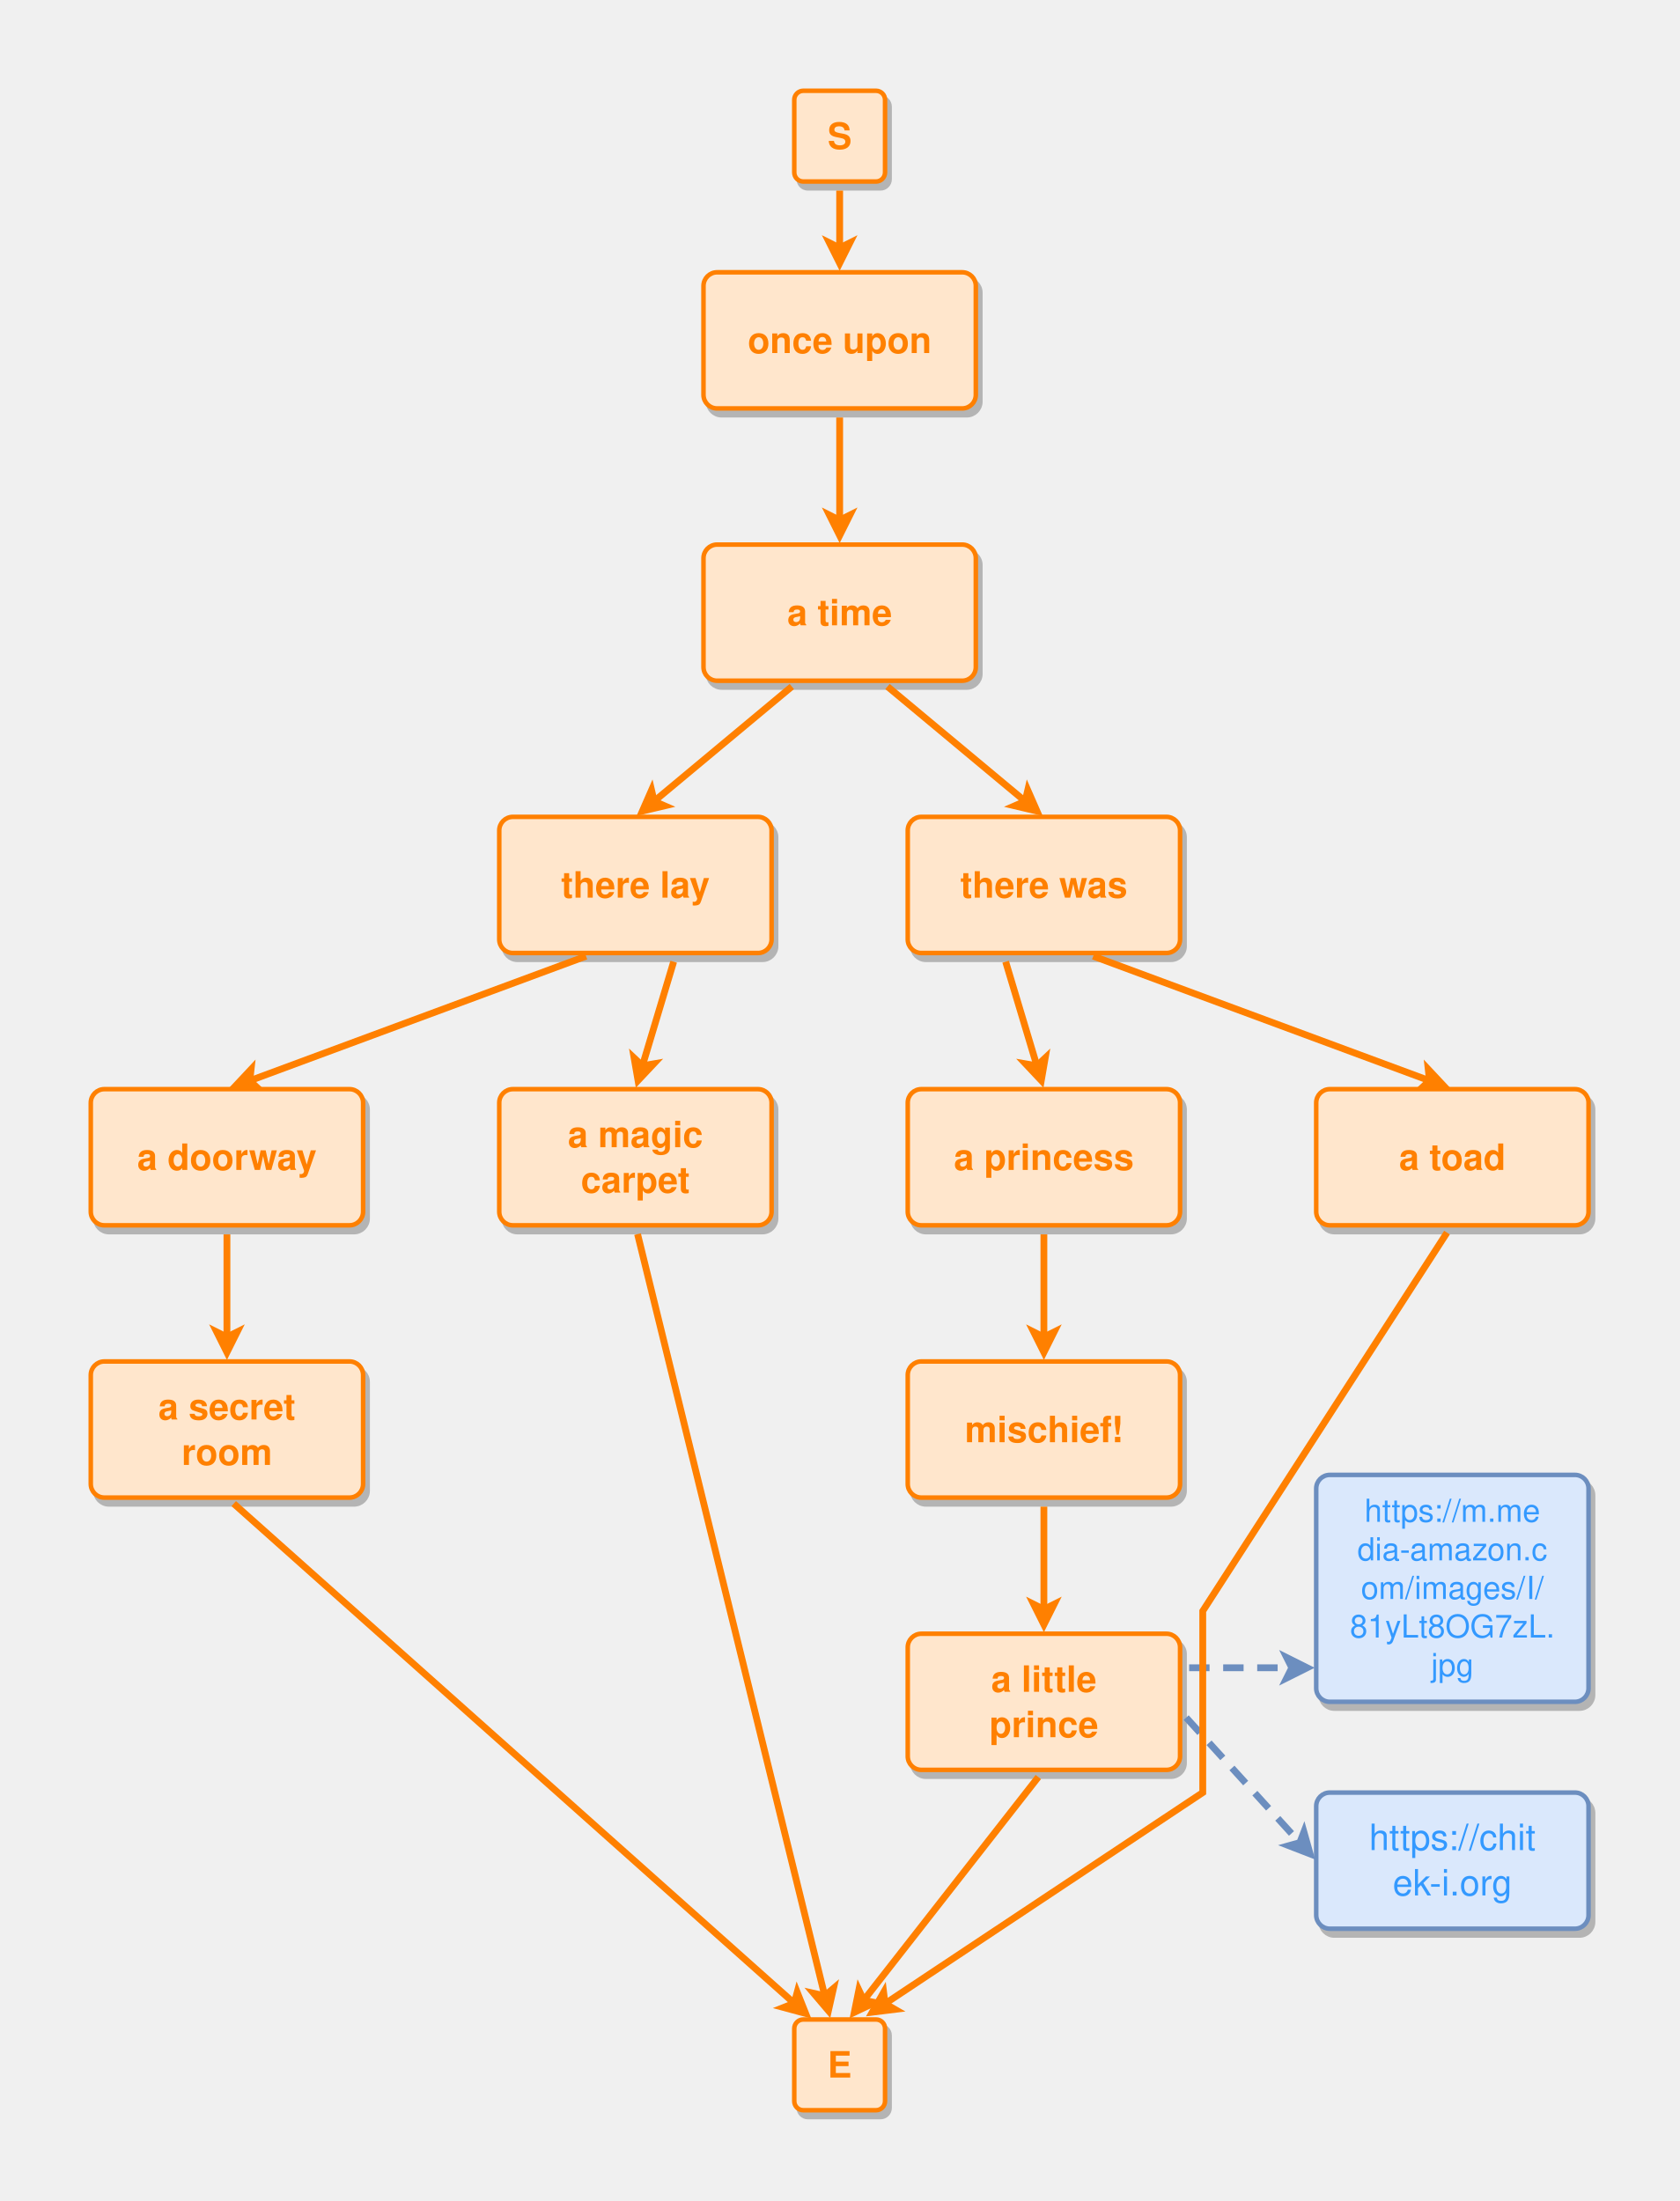
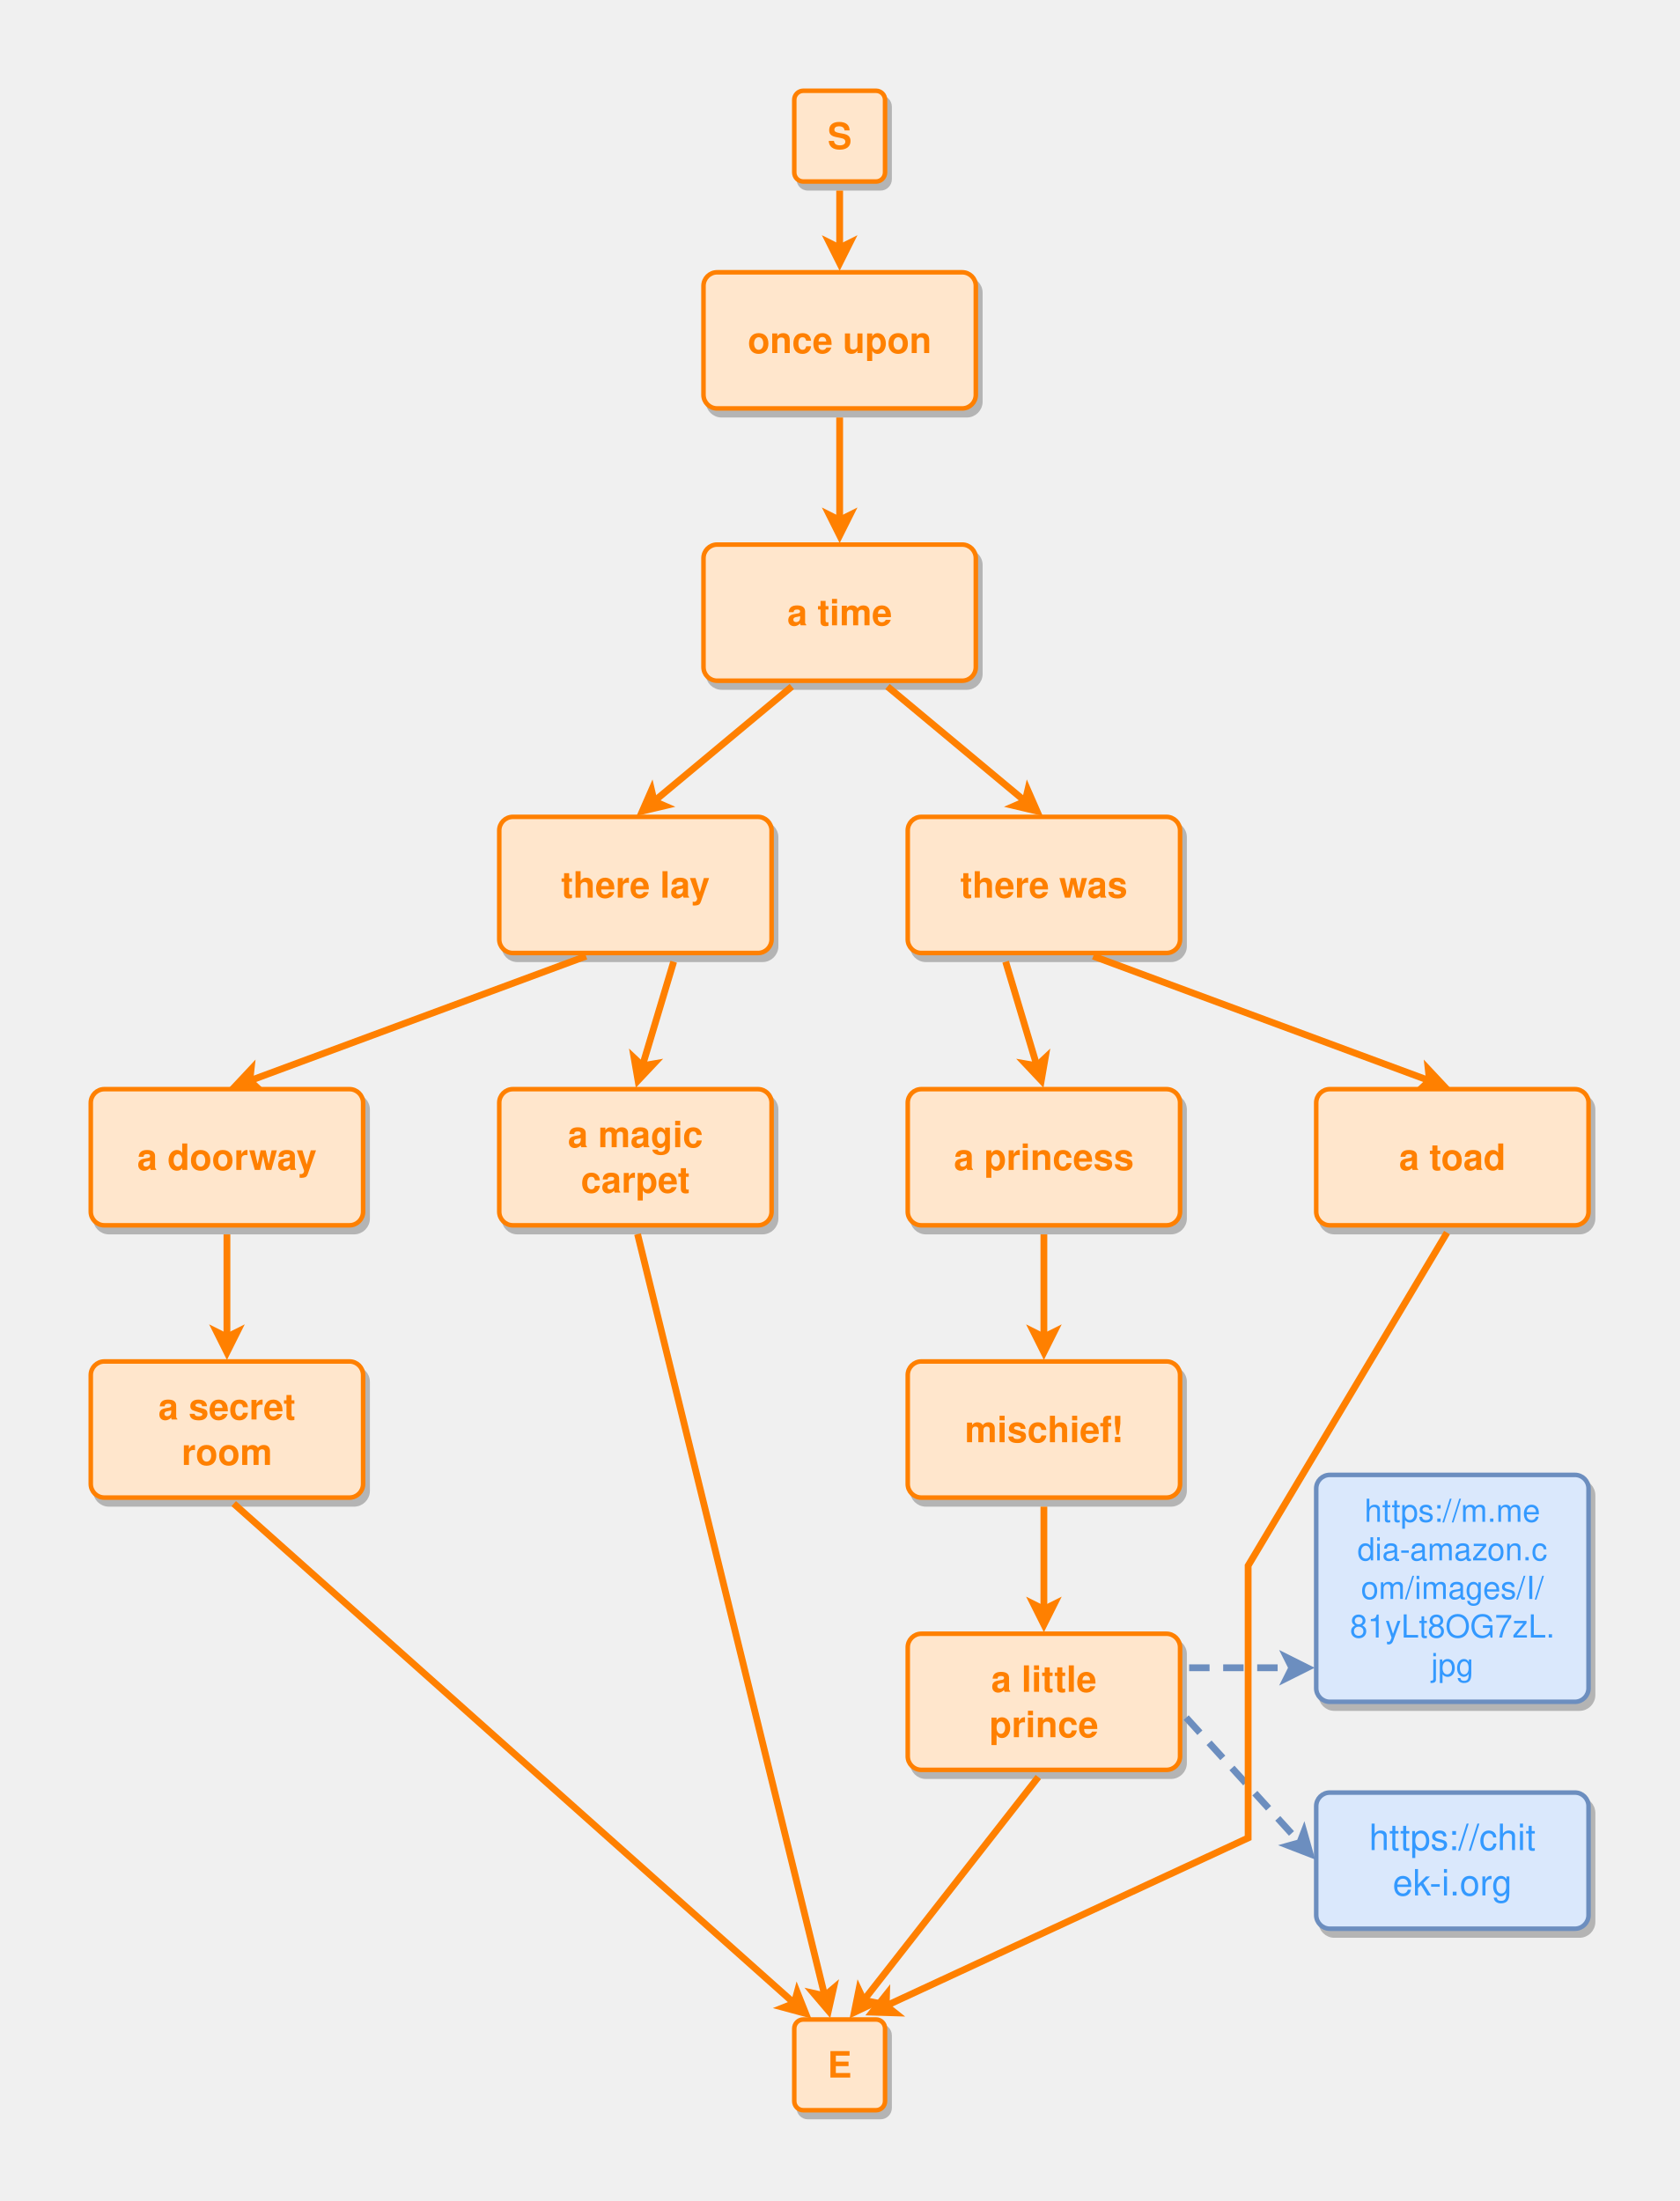
<svg xmlns="http://www.w3.org/2000/svg" width="740" height="970" viewBox="0 0 740 970">
  <defs>
  </defs>
  <g id="container-shells">
  </g>
  <g id="node-shadows">
    <rect x="40" y="480" width="120" height="60" rx="6" ry="6" fill="#000000" stroke="#000000" stroke-width="2" opacity="0.25" transform="translate(2,3)" />
    <rect x="400" y="600" width="120" height="60" rx="6" ry="6" fill="#000000" stroke="#000000" stroke-width="2" opacity="0.25" transform="translate(2,3)" />
    <rect x="310" y="120" width="120" height="60" rx="6" ry="6" fill="#000000" stroke="#000000" stroke-width="2" opacity="0.25" transform="translate(2,3)" />
    <rect x="220" y="360" width="120" height="60" rx="6" ry="6" fill="#000000" stroke="#000000" stroke-width="2" opacity="0.25" transform="translate(2,3)" />
    <rect x="400" y="360" width="120" height="60" rx="6" ry="6" fill="#000000" stroke="#000000" stroke-width="2" opacity="0.25" transform="translate(2,3)" />
    <rect x="350" y="40" width="40" height="40" rx="4" ry="4" fill="#000000" stroke="#000000" stroke-width="2" opacity="0.25" transform="translate(2,3)" />
    <rect x="350" y="890" width="40" height="40" rx="4" ry="4" fill="#000000" stroke="#000000" stroke-width="2" opacity="0.25" transform="translate(2,3)" />
    <rect x="400" y="720" width="120" height="60" rx="6" ry="6" fill="#000000" stroke="#000000" stroke-width="2" opacity="0.25" transform="translate(2,3)" />
    <rect x="220" y="480" width="120" height="60" rx="6" ry="6" fill="#000000" stroke="#000000" stroke-width="2" opacity="0.25" transform="translate(2,3)" />
    <rect x="400" y="480" width="120" height="60" rx="6" ry="6" fill="#000000" stroke="#000000" stroke-width="2" opacity="0.25" transform="translate(2,3)" />
    <rect x="40" y="600" width="120" height="60" rx="6" ry="6" fill="#000000" stroke="#000000" stroke-width="2" opacity="0.25" transform="translate(2,3)" />
    <rect x="310" y="240" width="120" height="60" rx="6" ry="6" fill="#000000" stroke="#000000" stroke-width="2" opacity="0.25" transform="translate(2,3)" />
    <rect x="580" y="480" width="120" height="60" rx="6" ry="6" fill="#000000" stroke="#000000" stroke-width="2" opacity="0.25" transform="translate(2,3)" />
    <rect x="580" y="790" width="120" height="60" rx="6" ry="6" fill="#000000" stroke="#000000" stroke-width="2" opacity="0.25" transform="translate(2,3)" />
    <rect x="580" y="650" width="120" height="100" rx="6" ry="6" fill="#000000" stroke="#000000" stroke-width="2" opacity="0.25" transform="translate(2,3)" />
  </g>
  <g id="edges">
    <g class="edge" data-edge-idx="0" data-edge-base="leadsto" data-edge-from="1" data-edge-to="5">
      <line x1="100.00" y1="544.00" x2="100.00" y2="589.25" stroke="#ff8000" stroke-width="3" />
      <path d="M 100.00 596.00 L 95.50 587.00 L 100.00 589.25 L 104.50 587.00 Z" fill="#ff8000" stroke="#ff8000" stroke-width="3" stroke-miterlimit="10" />
      <text x="100" y="566" text-anchor="middle" dominant-baseline="middle" font-family="Helvetica,Inter,Segoe UI,Arial" font-size="11" paint-order="stroke" stroke="#ffffff" stroke-width="3" stroke-linejoin="round" fill="#ff8000">
      </text>
    </g>
    <g class="edge" data-edge-idx="1" data-edge-base="leadsto" data-edge-from="10" data-edge-to="2">
      <line x1="460.00" y1="664.00" x2="460.00" y2="709.25" stroke="#ff8000" stroke-width="3" />
      <path d="M 460.00 716.00 L 455.50 707.00 L 460.00 709.25 L 464.50 707.00 Z" fill="#ff8000" stroke="#ff8000" stroke-width="3" stroke-miterlimit="10" />
      <text x="460" y="686" text-anchor="middle" dominant-baseline="middle" font-family="Helvetica,Inter,Segoe UI,Arial" font-size="11" paint-order="stroke" stroke="#ffffff" stroke-width="3" stroke-linejoin="round" fill="#ff8000">
      </text>
    </g>
    <g class="edge" data-edge-idx="2" data-edge-base="leadsto" data-edge-from="11" data-edge-to="6">
      <line x1="370.00" y1="184.00" x2="370.00" y2="229.25" stroke="#ff8000" stroke-width="3" />
      <path d="M 370.00 236.00 L 365.50 227.00 L 370.00 229.25 L 374.50 227.00 Z" fill="#ff8000" stroke="#ff8000" stroke-width="3" stroke-miterlimit="10" />
      <text x="370" y="206" text-anchor="middle" dominant-baseline="middle" font-family="Helvetica,Inter,Segoe UI,Arial" font-size="11" paint-order="stroke" stroke="#ffffff" stroke-width="3" stroke-linejoin="round" fill="#ff8000">
      </text>
    </g>
    <g class="edge" data-edge-idx="3" data-edge-base="leadsto" data-edge-from="12" data-edge-to="1">
      <line x1="258.25" y1="421.39" x2="110.08" y2="476.27" stroke="#ff8000" stroke-width="3" />
      <path d="M 103.75 478.61 L 110.63 471.27 L 110.08 476.27 L 113.75 479.70 Z" fill="#ff8000" stroke="#ff8000" stroke-width="3" stroke-miterlimit="10" />
      <text x="184" y="448" text-anchor="middle" dominant-baseline="middle" font-family="Helvetica,Inter,Segoe UI,Arial" font-size="11" paint-order="stroke" stroke="#ffffff" stroke-width="3" stroke-linejoin="round" fill="#ff8000">
      </text>
    </g>
    <g class="edge" data-edge-idx="4" data-edge-base="leadsto" data-edge-from="12" data-edge-to="3">
      <line x1="296.85" y1="423.83" x2="283.09" y2="469.70" stroke="#ff8000" stroke-width="3" />
      <path d="M 281.15 476.17 L 279.43 466.26 L 283.09 469.70 L 288.05 468.84 Z" fill="#ff8000" stroke="#ff8000" stroke-width="3" stroke-miterlimit="10" />
      <text x="289" y="446" text-anchor="middle" dominant-baseline="middle" font-family="Helvetica,Inter,Segoe UI,Arial" font-size="11" paint-order="stroke" stroke="#ffffff" stroke-width="3" stroke-linejoin="round" fill="#ff8000">
      </text>
    </g>
    <g class="edge" data-edge-idx="5" data-edge-base="leadsto" data-edge-from="13" data-edge-to="4">
      <line x1="443.15" y1="423.83" x2="456.91" y2="469.70" stroke="#ff8000" stroke-width="3" />
      <path d="M 458.85 476.17 L 451.95 468.84 L 456.91 469.70 L 460.57 466.26 Z" fill="#ff8000" stroke="#ff8000" stroke-width="3" stroke-miterlimit="10" />
      <text x="449" y="446" text-anchor="middle" dominant-baseline="middle" font-family="Helvetica,Inter,Segoe UI,Arial" font-size="11" paint-order="stroke" stroke="#ffffff" stroke-width="3" stroke-linejoin="round" fill="#ff8000">
      </text>
    </g>
    <g class="edge" data-edge-idx="6" data-edge-base="leadsto" data-edge-from="13" data-edge-to="7">
      <line x1="481.75" y1="421.39" x2="629.92" y2="476.27" stroke="#ff8000" stroke-width="3" />
      <path d="M 636.25 478.61 L 626.25 479.70 L 629.92 476.27 L 629.37 471.27 Z" fill="#ff8000" stroke="#ff8000" stroke-width="3" stroke-miterlimit="10" />
      <text x="555" y="448" text-anchor="middle" dominant-baseline="middle" font-family="Helvetica,Inter,Segoe UI,Arial" font-size="11" paint-order="stroke" stroke="#ffffff" stroke-width="3" stroke-linejoin="round" fill="#ff8000">
      </text>
    </g>
    <g class="edge" data-edge-idx="7" data-edge-base="leadsto" data-edge-from="14" data-edge-to="11">
      <line x1="370.00" y1="84.00" x2="370.00" y2="109.25" stroke="#ff8000" stroke-width="3" />
      <path d="M 370.00 116.00 L 365.50 107.00 L 370.00 109.25 L 374.50 107.00 Z" fill="#ff8000" stroke="#ff8000" stroke-width="3" stroke-miterlimit="10" />
    </g>
    <g class="edge" data-edge-idx="8" data-edge-base="leadsto" data-edge-from="2" data-edge-to="15">
      <line x1="457.54" y1="783.15" x2="380.62" y2="881.53" stroke="#ff8000" stroke-width="3" />
      <path d="M 376.46 886.85 L 378.46 876.99 L 380.62 881.53 L 385.55 882.53 Z" fill="#ff8000" stroke="#ff8000" stroke-width="3" stroke-miterlimit="10" />
    </g>
    <g class="edge" data-edge-idx="9" data-edge-base="expresses" data-edge-from="2" data-edge-to="8">
      <line x1="522.69" y1="756.96" x2="572.77" y2="812.05" stroke="#6c8ebf" stroke-width="3" stroke-dasharray="9 6" />
      <path d="M 577.31 817.04 L 567.93 813.41 L 572.77 812.05 L 574.58 807.35 Z" fill="#6c8ebf" stroke="#6c8ebf" stroke-width="3" stroke-miterlimit="10" />
      <text x="547" y="784" text-anchor="middle" dominant-baseline="middle" font-family="Helvetica,Inter,Segoe UI,Arial" font-size="11" paint-order="stroke" stroke="#ffffff" stroke-width="3" stroke-linejoin="round" fill="#6c8ebf">
      </text>
    </g>
    <g class="edge" data-edge-idx="10" data-edge-base="expresses" data-edge-from="2" data-edge-to="9">
      <line x1="524.00" y1="735.00" x2="569.25" y2="735.00" stroke="#6c8ebf" stroke-width="3" stroke-dasharray="9 6" />
      <path d="M 576.00 735.00 L 567.00 739.50 L 569.25 735.00 L 567.00 730.50 Z" fill="#6c8ebf" stroke="#6c8ebf" stroke-width="3" stroke-miterlimit="10" />
      <text x="546" y="735" text-anchor="middle" dominant-baseline="middle" font-family="Helvetica,Inter,Segoe UI,Arial" font-size="11" paint-order="stroke" stroke="#ffffff" stroke-width="3" stroke-linejoin="round" fill="#6c8ebf">
      </text>
    </g>
    <g class="edge" data-edge-idx="11" data-edge-base="leadsto" data-edge-from="3" data-edge-to="15">
      <line x1="280.95" y1="543.88" x2="363.43" y2="879.56" stroke="#ff8000" stroke-width="3" />
      <path d="M 365.05 886.12 L 358.53 878.45 L 363.43 879.56 L 367.27 876.30 Z" fill="#ff8000" stroke="#ff8000" stroke-width="3" stroke-miterlimit="10" />
    </g>
    <g class="edge" data-edge-idx="12" data-edge-base="leadsto" data-edge-from="4" data-edge-to="10">
      <line x1="460.00" y1="544.00" x2="460.00" y2="589.25" stroke="#ff8000" stroke-width="3" />
      <path d="M 460.00 596.00 L 455.50 587.00 L 460.00 589.25 L 464.50 587.00 Z" fill="#ff8000" stroke="#ff8000" stroke-width="3" stroke-miterlimit="10" />
      <text x="460" y="566" text-anchor="middle" dominant-baseline="middle" font-family="Helvetica,Inter,Segoe UI,Arial" font-size="11" paint-order="stroke" stroke="#ffffff" stroke-width="3" stroke-linejoin="round" fill="#ff8000">
      </text>
    </g>
    <g class="edge" data-edge-idx="13" data-edge-base="leadsto" data-edge-from="5" data-edge-to="15">
      <line x1="102.99" y1="662.66" x2="349.98" y2="882.85" stroke="#ff8000" stroke-width="3" />
      <path d="M 355.01 887.34 L 345.30 884.71 L 349.98 882.85 L 351.29 877.99 Z" fill="#ff8000" stroke="#ff8000" stroke-width="3" stroke-miterlimit="10" />
    </g>
    <g class="edge" data-edge-idx="14" data-edge-base="leadsto" data-edge-from="6" data-edge-to="12">
      <line x1="348.93" y1="302.56" x2="288.26" y2="353.12" stroke="#ff8000" stroke-width="3" />
      <path d="M 283.07 357.44 L 287.11 348.22 L 288.26 353.12 L 292.87 355.13 Z" fill="#ff8000" stroke="#ff8000" stroke-width="3" stroke-miterlimit="10" />
      <text x="318" y="327" text-anchor="middle" dominant-baseline="middle" font-family="Helvetica,Inter,Segoe UI,Arial" font-size="11" paint-order="stroke" stroke="#ffffff" stroke-width="3" stroke-linejoin="round" fill="#ff8000">
      </text>
    </g>
    <g class="edge" data-edge-idx="15" data-edge-base="leadsto" data-edge-from="6" data-edge-to="13">
      <line x1="391.07" y1="302.56" x2="451.74" y2="353.12" stroke="#ff8000" stroke-width="3" />
      <path d="M 456.93 357.44 L 447.13 355.13 L 451.74 353.12 L 452.89 348.22 Z" fill="#ff8000" stroke="#ff8000" stroke-width="3" stroke-miterlimit="10" />
      <text x="421" y="327" text-anchor="middle" dominant-baseline="middle" font-family="Helvetica,Inter,Segoe UI,Arial" font-size="11" paint-order="stroke" stroke="#ffffff" stroke-width="3" stroke-linejoin="round" fill="#ff8000">
      </text>
    </g>
    <g class="edge" data-edge-idx="16" data-edge-base="leadsto" data-edge-from="7" data-edge-to="15">
-       <polyline points="637.63,543.22 530,710 530,790 390.00,883.04" fill="none" stroke="#ff8000" stroke-width="3" />
-       <path d="M 384.37 886.78 L 389.38 878.05 L 390.00 883.04 L 394.36 885.55 Z" fill="#ff8000" stroke="#ff8000" stroke-width="3" stroke-miterlimit="10" />
+       <polyline points="637.63,543.22 550,690 550,810 390.50,883.94" fill="none" stroke="#ff8000" stroke-width="3" />
+       <path d="M 384.37 886.78 L 390.65 878.91 L 390.50 883.94 L 394.43 887.08 Z" fill="#ff8000" stroke="#ff8000" stroke-width="3" stroke-miterlimit="10" />
    </g>
  </g>
  <g id="nodes">
    <rect x="40" y="480" width="120" height="60" rx="6" ry="6" fill="#ffe6cc" stroke="#ff8000" stroke-width="2" />
    <text x="100" y="510" text-anchor="middle" dominant-baseline="middle" font-family="Helvetica,Inter,Segoe UI,Arial" font-size="16" font-weight="bold" fill="#ff8000">a doorway</text>
    <rect x="400" y="600" width="120" height="60" rx="6" ry="6" fill="#ffe6cc" stroke="#ff8000" stroke-width="2" />
    <text x="460" y="630" text-anchor="middle" dominant-baseline="middle" font-family="Helvetica,Inter,Segoe UI,Arial" font-size="16" font-weight="bold" fill="#ff8000">mischief!</text>
    <rect x="310" y="120" width="120" height="60" rx="6" ry="6" fill="#ffe6cc" stroke="#ff8000" stroke-width="2" />
    <text x="370" y="150" text-anchor="middle" dominant-baseline="middle" font-family="Helvetica,Inter,Segoe UI,Arial" font-size="16" font-weight="bold" fill="#ff8000">once upon</text>
    <rect x="220" y="360" width="120" height="60" rx="6" ry="6" fill="#ffe6cc" stroke="#ff8000" stroke-width="2" />
    <text x="280" y="390" text-anchor="middle" dominant-baseline="middle" font-family="Helvetica,Inter,Segoe UI,Arial" font-size="16" font-weight="bold" fill="#ff8000">there lay</text>
    <rect x="400" y="360" width="120" height="60" rx="6" ry="6" fill="#ffe6cc" stroke="#ff8000" stroke-width="2" />
    <text x="460" y="390" text-anchor="middle" dominant-baseline="middle" font-family="Helvetica,Inter,Segoe UI,Arial" font-size="16" font-weight="bold" fill="#ff8000">there was</text>
    <rect x="350" y="40" width="40" height="40" rx="4" ry="4" fill="#ffe6cc" stroke="#ff8000" stroke-width="2" />
    <text x="370" y="60" text-anchor="middle" dominant-baseline="middle" font-family="Helvetica,Inter,Segoe UI,Arial" font-size="16" font-weight="bold" fill="#ff8000">S</text>
    <rect x="350" y="890" width="40" height="40" rx="4" ry="4" fill="#ffe6cc" stroke="#ff8000" stroke-width="2" />
    <text x="370" y="910" text-anchor="middle" dominant-baseline="middle" font-family="Helvetica,Inter,Segoe UI,Arial" font-size="16" font-weight="bold" fill="#ff8000">E</text>
    <rect x="400" y="720" width="120" height="60" rx="6" ry="6" fill="#ffe6cc" stroke="#ff8000" stroke-width="2" />
    <text x="460" y="740" text-anchor="middle" dominant-baseline="middle" font-family="Helvetica,Inter,Segoe UI,Arial" font-size="16" font-weight="bold" fill="#ff8000">a little</text>
    <text x="460" y="760" text-anchor="middle" dominant-baseline="middle" font-family="Helvetica,Inter,Segoe UI,Arial" font-size="16" font-weight="bold" fill="#ff8000">prince</text>
    <rect x="220" y="480" width="120" height="60" rx="6" ry="6" fill="#ffe6cc" stroke="#ff8000" stroke-width="2" />
    <text x="280" y="500" text-anchor="middle" dominant-baseline="middle" font-family="Helvetica,Inter,Segoe UI,Arial" font-size="16" font-weight="bold" fill="#ff8000">a magic</text>
    <text x="280" y="520" text-anchor="middle" dominant-baseline="middle" font-family="Helvetica,Inter,Segoe UI,Arial" font-size="16" font-weight="bold" fill="#ff8000">carpet</text>
    <rect x="400" y="480" width="120" height="60" rx="6" ry="6" fill="#ffe6cc" stroke="#ff8000" stroke-width="2" />
    <text x="460" y="510" text-anchor="middle" dominant-baseline="middle" font-family="Helvetica,Inter,Segoe UI,Arial" font-size="16" font-weight="bold" fill="#ff8000">a princess</text>
    <rect x="40" y="600" width="120" height="60" rx="6" ry="6" fill="#ffe6cc" stroke="#ff8000" stroke-width="2" />
    <text x="100" y="620" text-anchor="middle" dominant-baseline="middle" font-family="Helvetica,Inter,Segoe UI,Arial" font-size="16" font-weight="bold" fill="#ff8000">a secret</text>
    <text x="100" y="640" text-anchor="middle" dominant-baseline="middle" font-family="Helvetica,Inter,Segoe UI,Arial" font-size="16" font-weight="bold" fill="#ff8000">room</text>
    <g>
      <rect x="310" y="240" width="120" height="60" rx="6" ry="6" fill="#ffe6cc" stroke="#ff8000" stroke-width="2" />
      <text x="370" y="270" text-anchor="middle" dominant-baseline="middle" font-family="Helvetica,Inter,Segoe UI,Arial" font-size="16" font-weight="bold" fill="#ff8000">a time</text>
    </g>
    <rect x="580" y="480" width="120" height="60" rx="6" ry="6" fill="#ffe6cc" stroke="#ff8000" stroke-width="2" />
    <text x="640" y="510" text-anchor="middle" dominant-baseline="middle" font-family="Helvetica,Inter,Segoe UI,Arial" font-size="16" font-weight="bold" fill="#ff8000">a toad</text>
    <rect x="580" y="790" width="120" height="60" rx="6" ry="6" fill="#dae8fc" stroke="#6c8ebf" stroke-width="2" />
    <text x="640" y="810" text-anchor="middle" dominant-baseline="middle" font-family="Helvetica,Inter,Segoe UI,Arial" font-size="16" font-weight="normal" fill="#3399ff">https://chit</text>
    <text x="640" y="830" text-anchor="middle" dominant-baseline="middle" font-family="Helvetica,Inter,Segoe UI,Arial" font-size="16" font-weight="normal" fill="#3399ff">ek-i.org</text>
    <rect x="580" y="650" width="120" height="100" rx="6" ry="6" fill="#dae8fc" stroke="#6c8ebf" stroke-width="2" />
    <text x="640" y="666" text-anchor="middle" dominant-baseline="middle" font-family="Helvetica,Inter,Segoe UI,Arial" font-size="14" font-weight="normal" fill="#3399ff">https://m.me</text>
    <text x="640" y="683" text-anchor="middle" dominant-baseline="middle" font-family="Helvetica,Inter,Segoe UI,Arial" font-size="14" font-weight="normal" fill="#3399ff">dia-amazon.c</text>
    <text x="640" y="700" text-anchor="middle" dominant-baseline="middle" font-family="Helvetica,Inter,Segoe UI,Arial" font-size="14" font-weight="normal" fill="#3399ff">om/images/I/</text>
    <text x="640" y="717" text-anchor="middle" dominant-baseline="middle" font-family="Helvetica,Inter,Segoe UI,Arial" font-size="14" font-weight="normal" fill="#3399ff">81yLt8OG7zL.</text>
    <text x="640" y="734" text-anchor="middle" dominant-baseline="middle" font-family="Helvetica,Inter,Segoe UI,Arial" font-size="14" font-weight="normal" fill="#3399ff">jpg</text>
  </g>
</svg>
